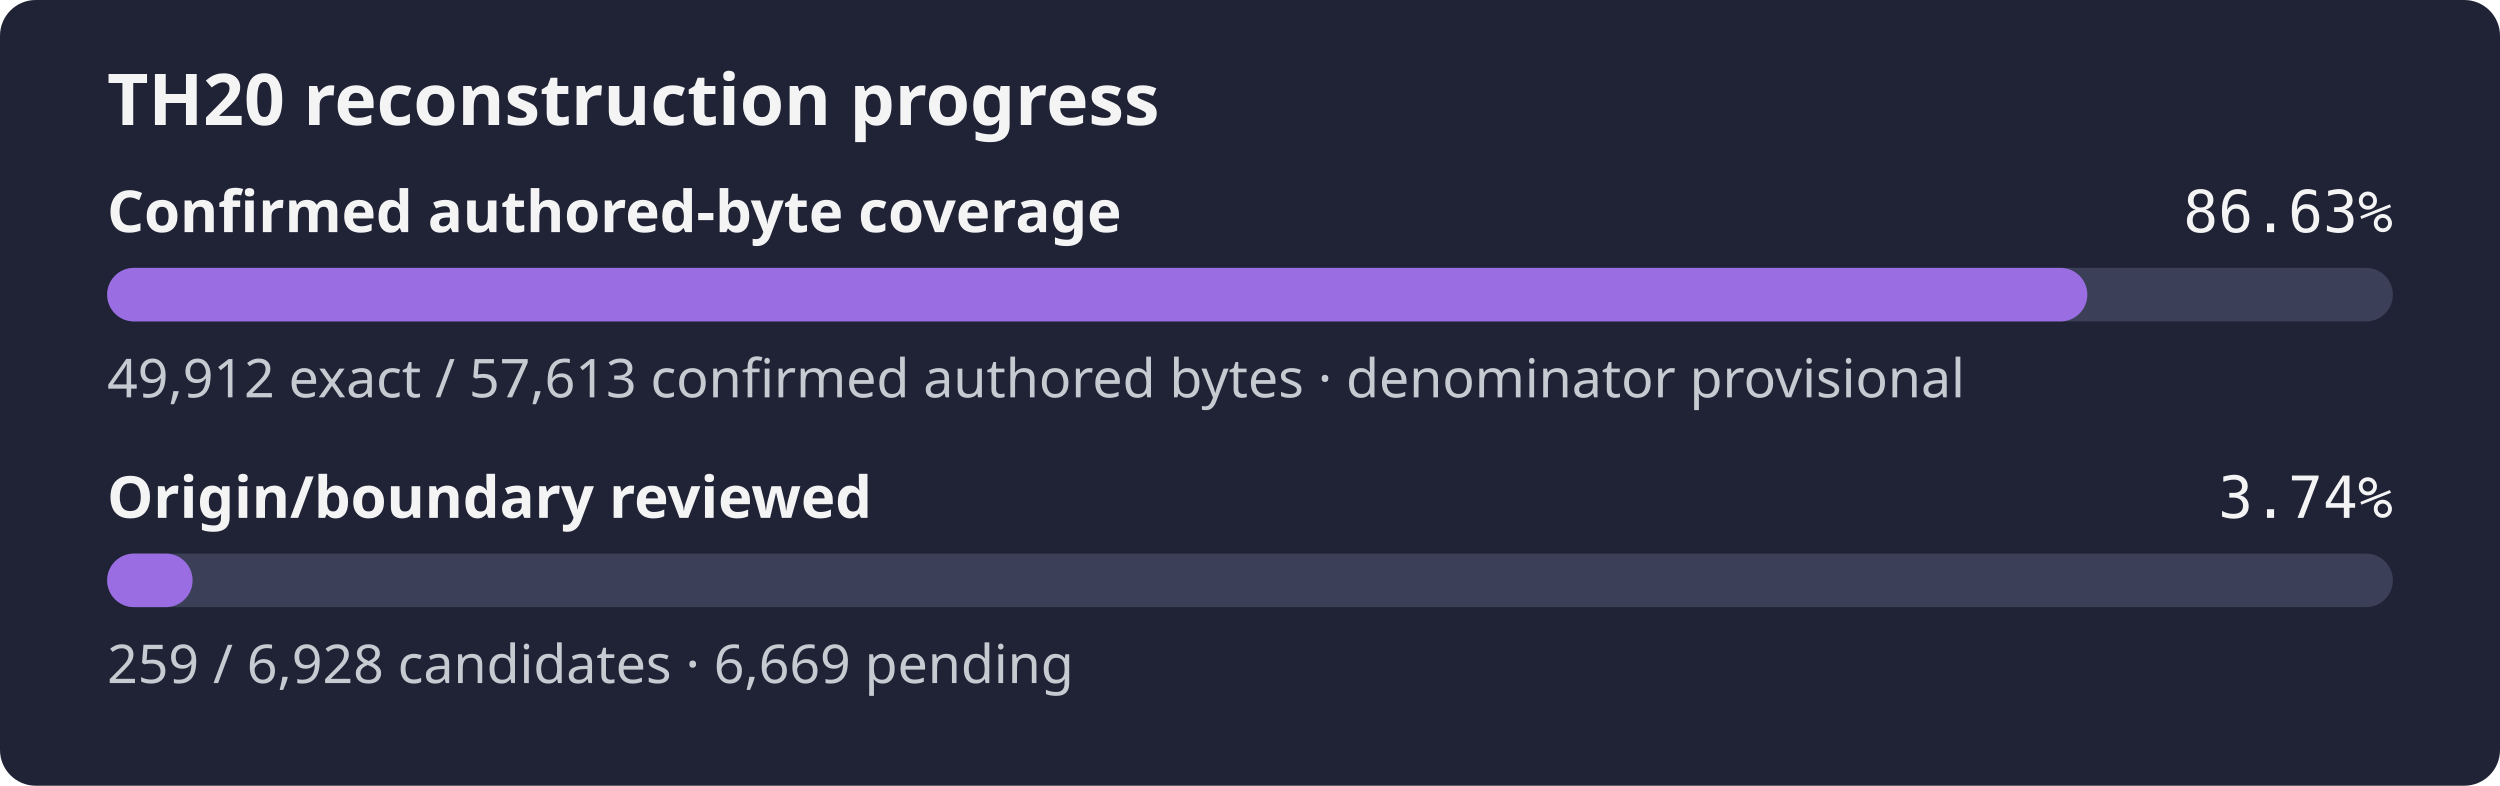
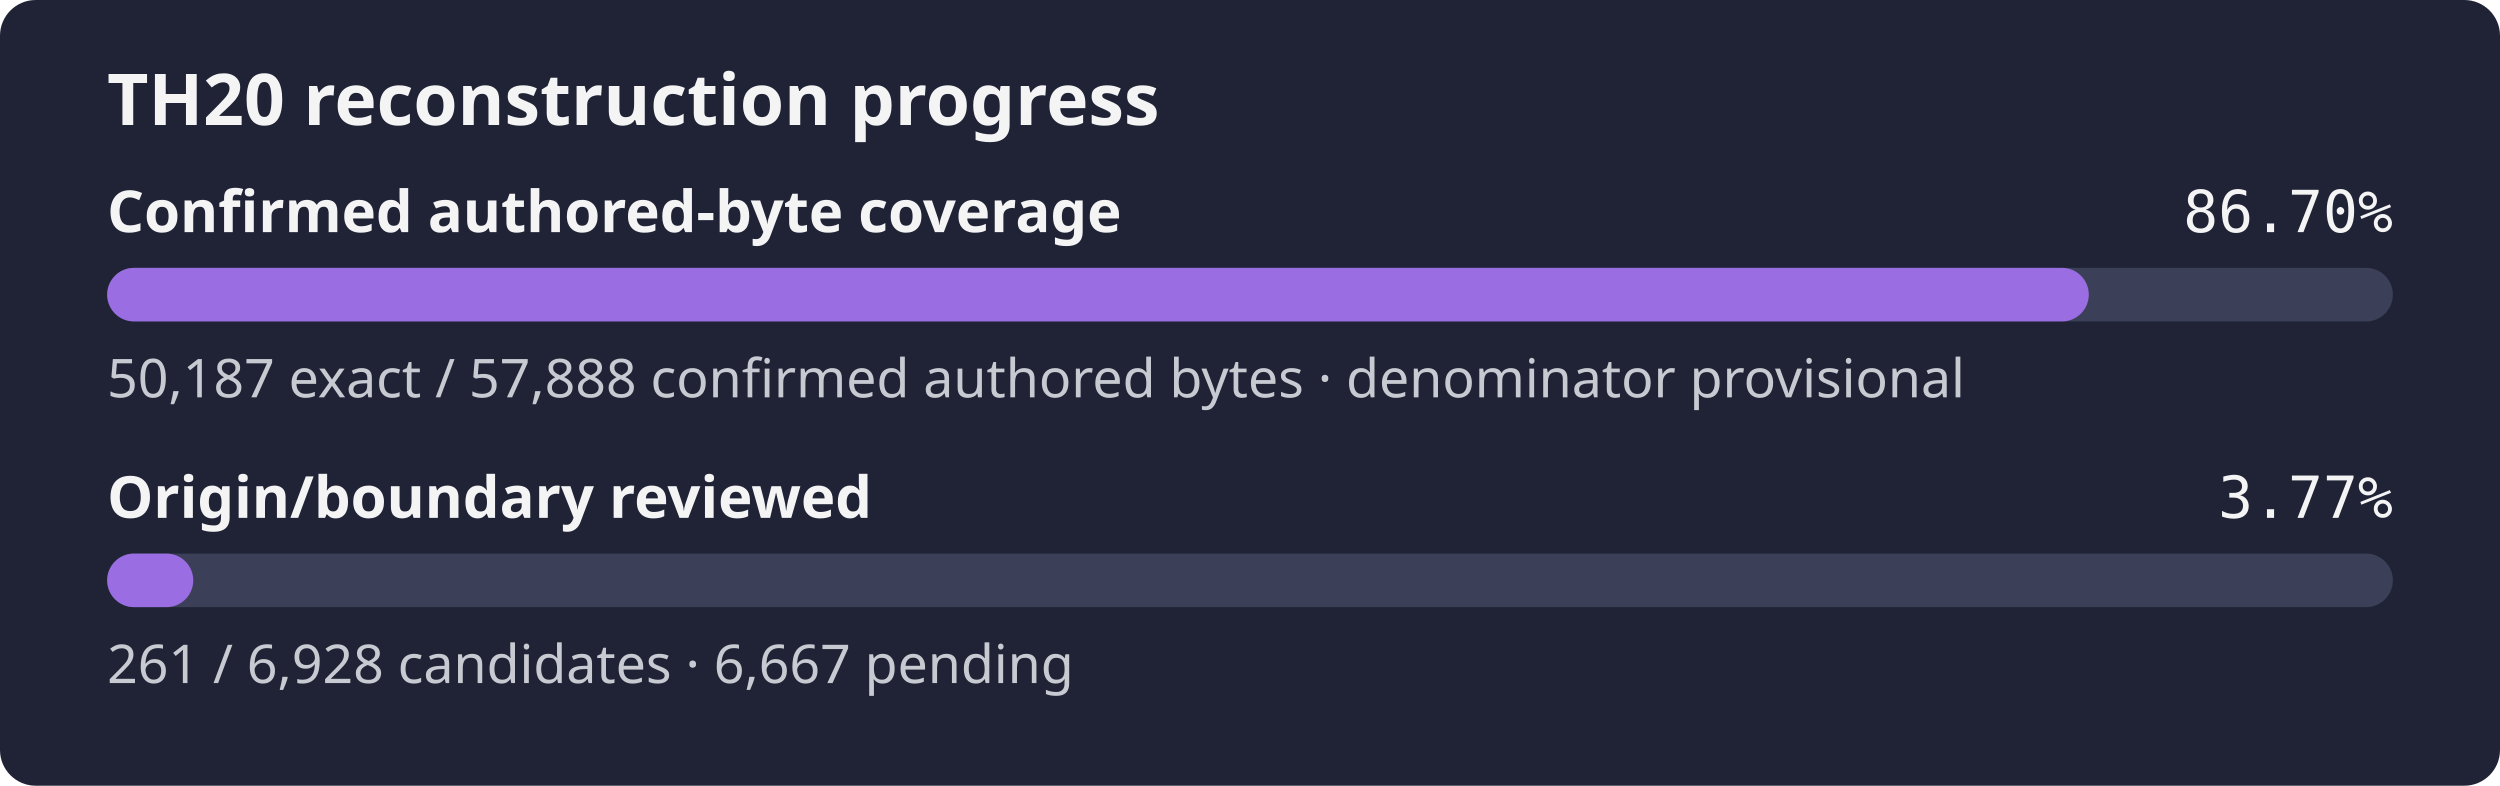
- <svg xmlns="http://www.w3.org/2000/svg" width="560" height="176" role="img" aria-label="TH20 reconstruction progress: 86.63% of the confirmed authored-byte set is exact, origin review 3.74%">
+ <svg xmlns="http://www.w3.org/2000/svg" width="560" height="176" role="img" aria-label="TH20 reconstruction progress: 86.70% of the confirmed authored-byte set is exact, origin review 3.77%">
  <rect width="560" height="176" rx="8" fill="#1f2335" />
  <text x="24" y="28" fill="#f4f4f5" font-family="sans-serif" font-size="16" font-weight="600">TH20 reconstruction progress</text>
  <text x="24" y="52" fill="#f4f4f5" font-family="sans-serif" font-size="13" font-weight="600">Confirmed authored-byte coverage</text>
-   <text x="536" y="52" fill="#f4f4f5" text-anchor="end" font-family="monospace" font-size="13">86.63%</text>
+   <text x="536" y="52" fill="#f4f4f5" text-anchor="end" font-family="monospace" font-size="13">86.70%</text>
  <rect x="24" y="60" width="512" height="12" rx="6" fill="#3b4058" />
-   <rect x="24" y="60" width="443.56" height="12" rx="6" fill="#9b6de3" />
-   <text x="24" y="89" fill="#c8cad2" font-family="sans-serif" font-size="12">49,912 exact / 57,613 confirmed authored bytes · denominator provisional</text>
+   <rect x="24" y="60" width="443.89" height="12" rx="6" fill="#9b6de3" />
+   <text x="24" y="89" fill="#c8cad2" font-family="sans-serif" font-size="12">50,187 exact / 57,888 confirmed authored bytes · denominator provisional</text>
  <text x="24" y="116" fill="#f4f4f5" font-family="sans-serif" font-size="13" font-weight="600">Origin/boundary reviewed</text>
-   <text x="536" y="116" fill="#f4f4f5" text-anchor="end" font-family="monospace" font-size="13">3.74%</text>
+   <text x="536" y="116" fill="#f4f4f5" text-anchor="end" font-family="monospace" font-size="13">3.77%</text>
  <rect x="24" y="124" width="512" height="12" rx="6" fill="#3b4058" />
-   <rect x="24" y="124" width="19.14" height="12" rx="6" fill="#9b6de3" />
-   <text x="24" y="153" fill="#c8cad2" font-family="sans-serif" font-size="12">259 / 6,928 candidates · 6,669 pending</text>
+   <rect x="24" y="124" width="19.29" height="12" rx="6" fill="#9b6de3" />
+   <text x="24" y="153" fill="#c8cad2" font-family="sans-serif" font-size="12">261 / 6,928 candidates · 6,667 pending</text>
</svg>
